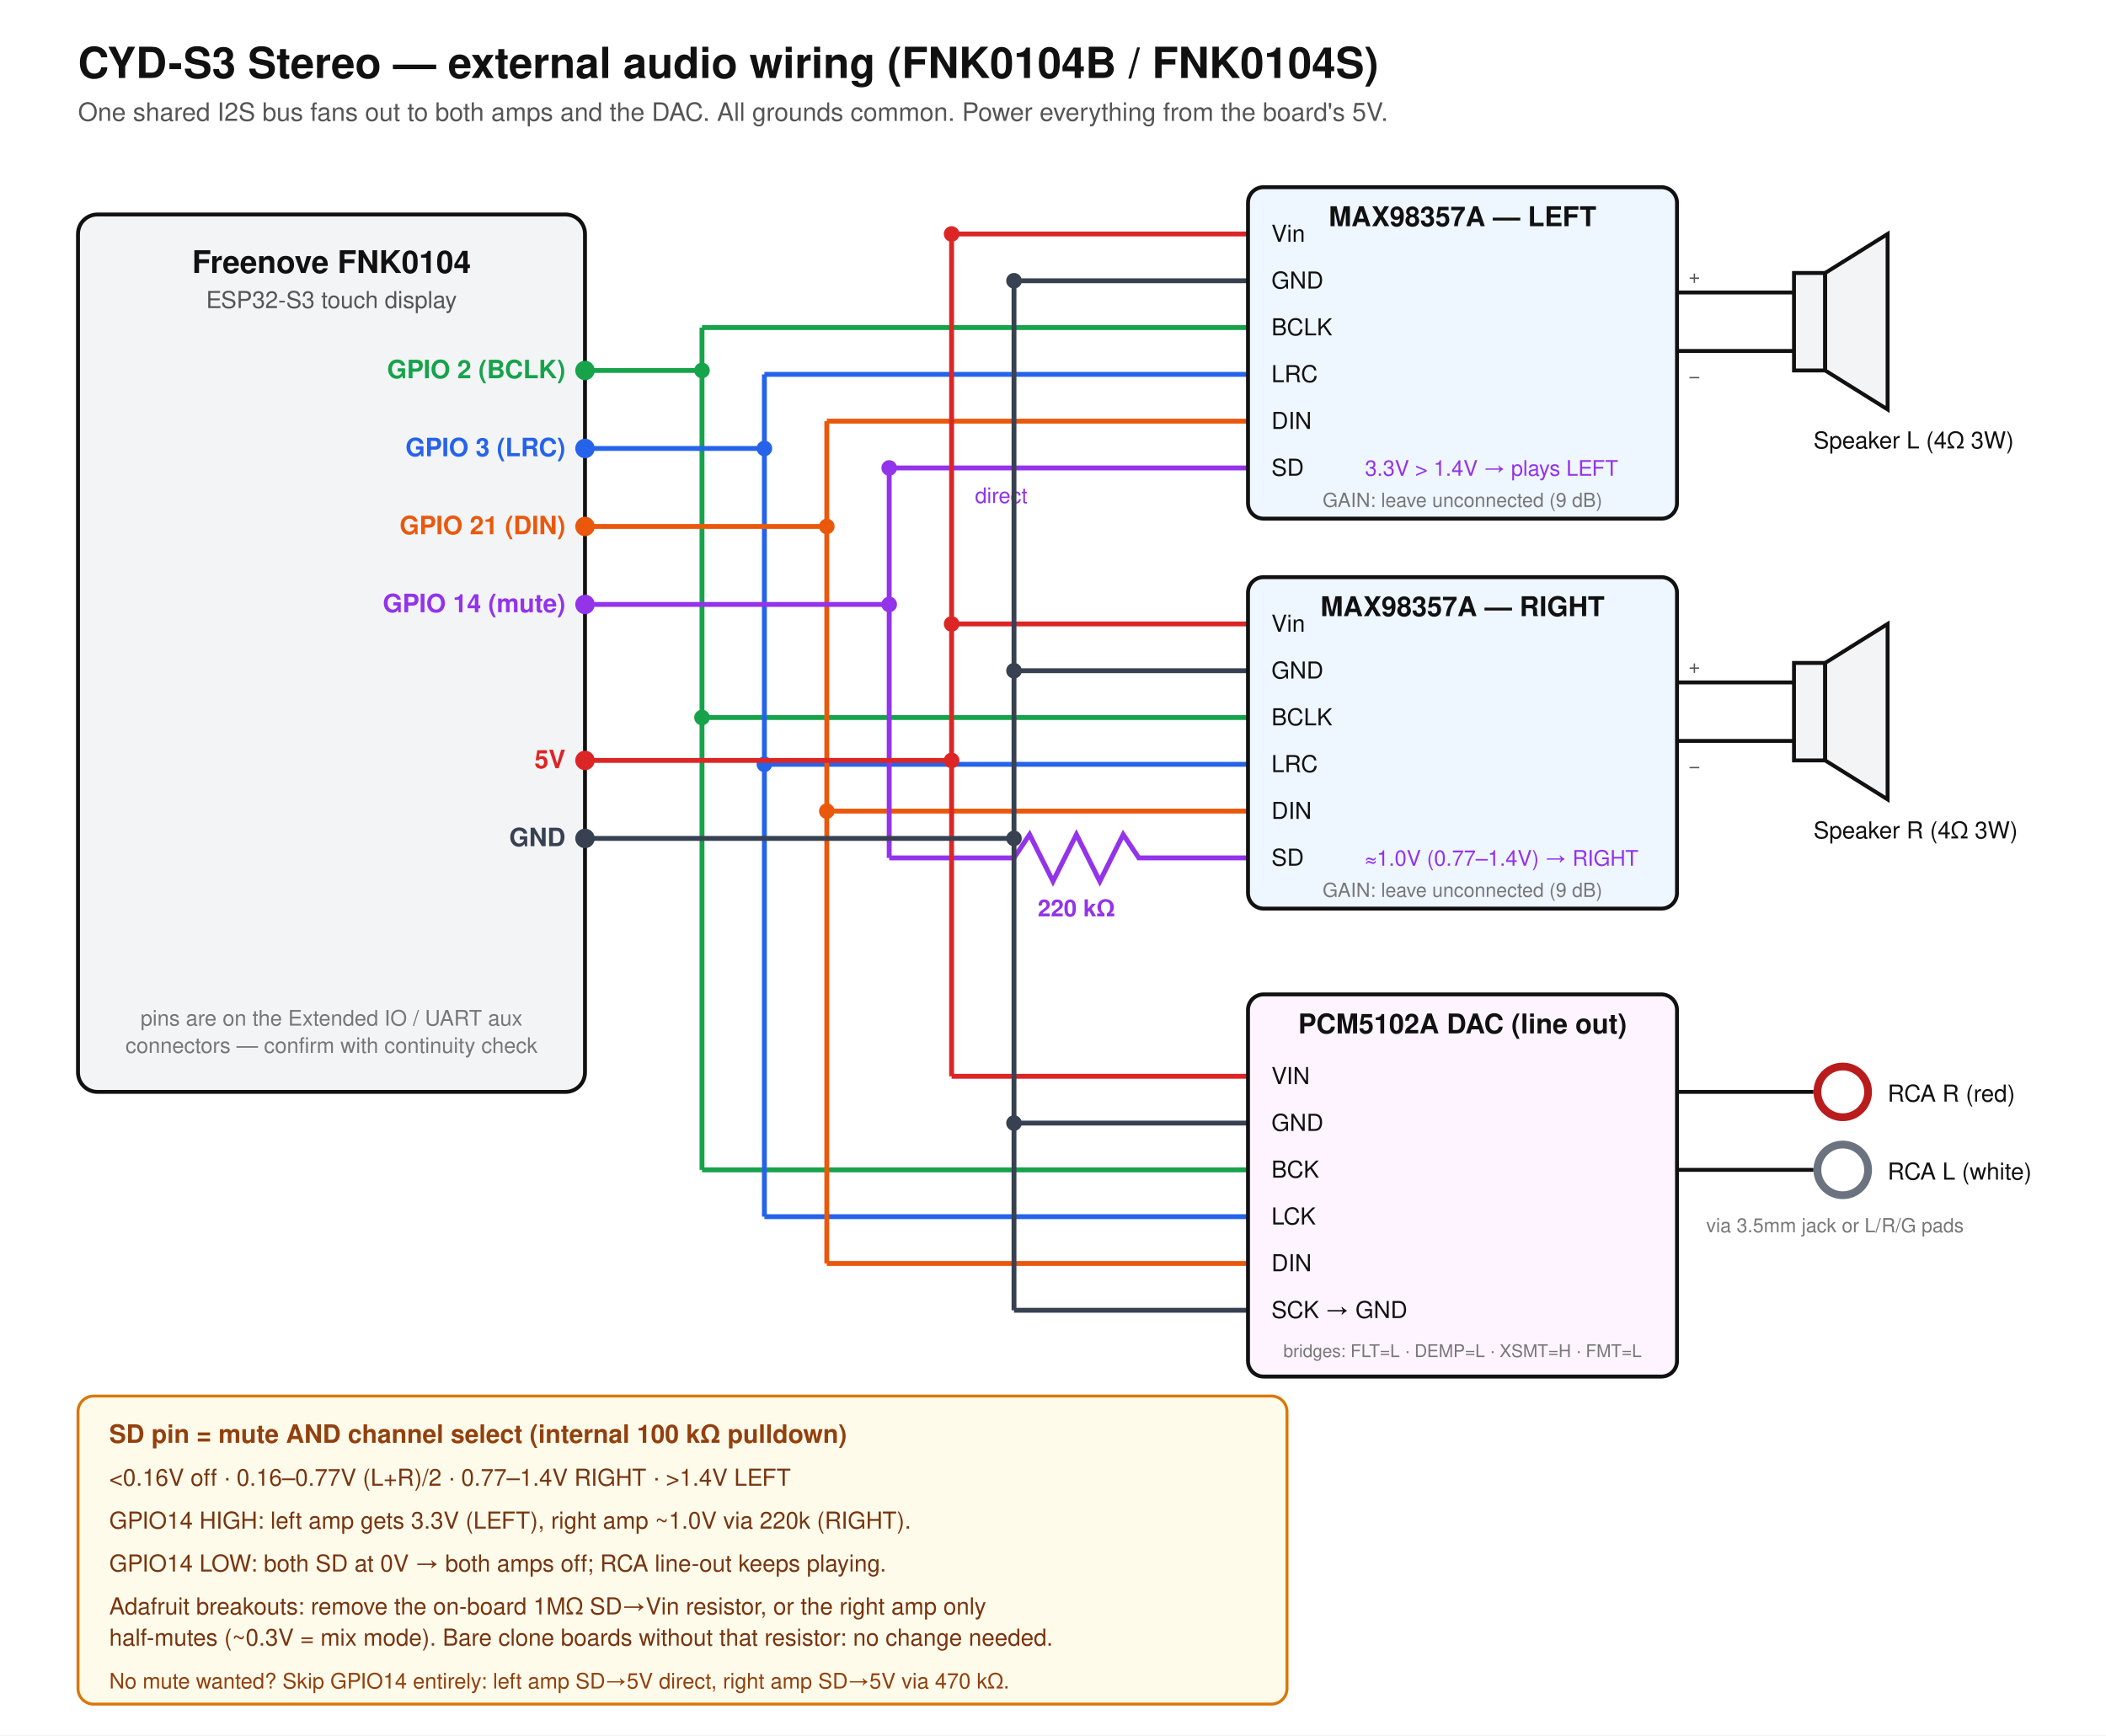
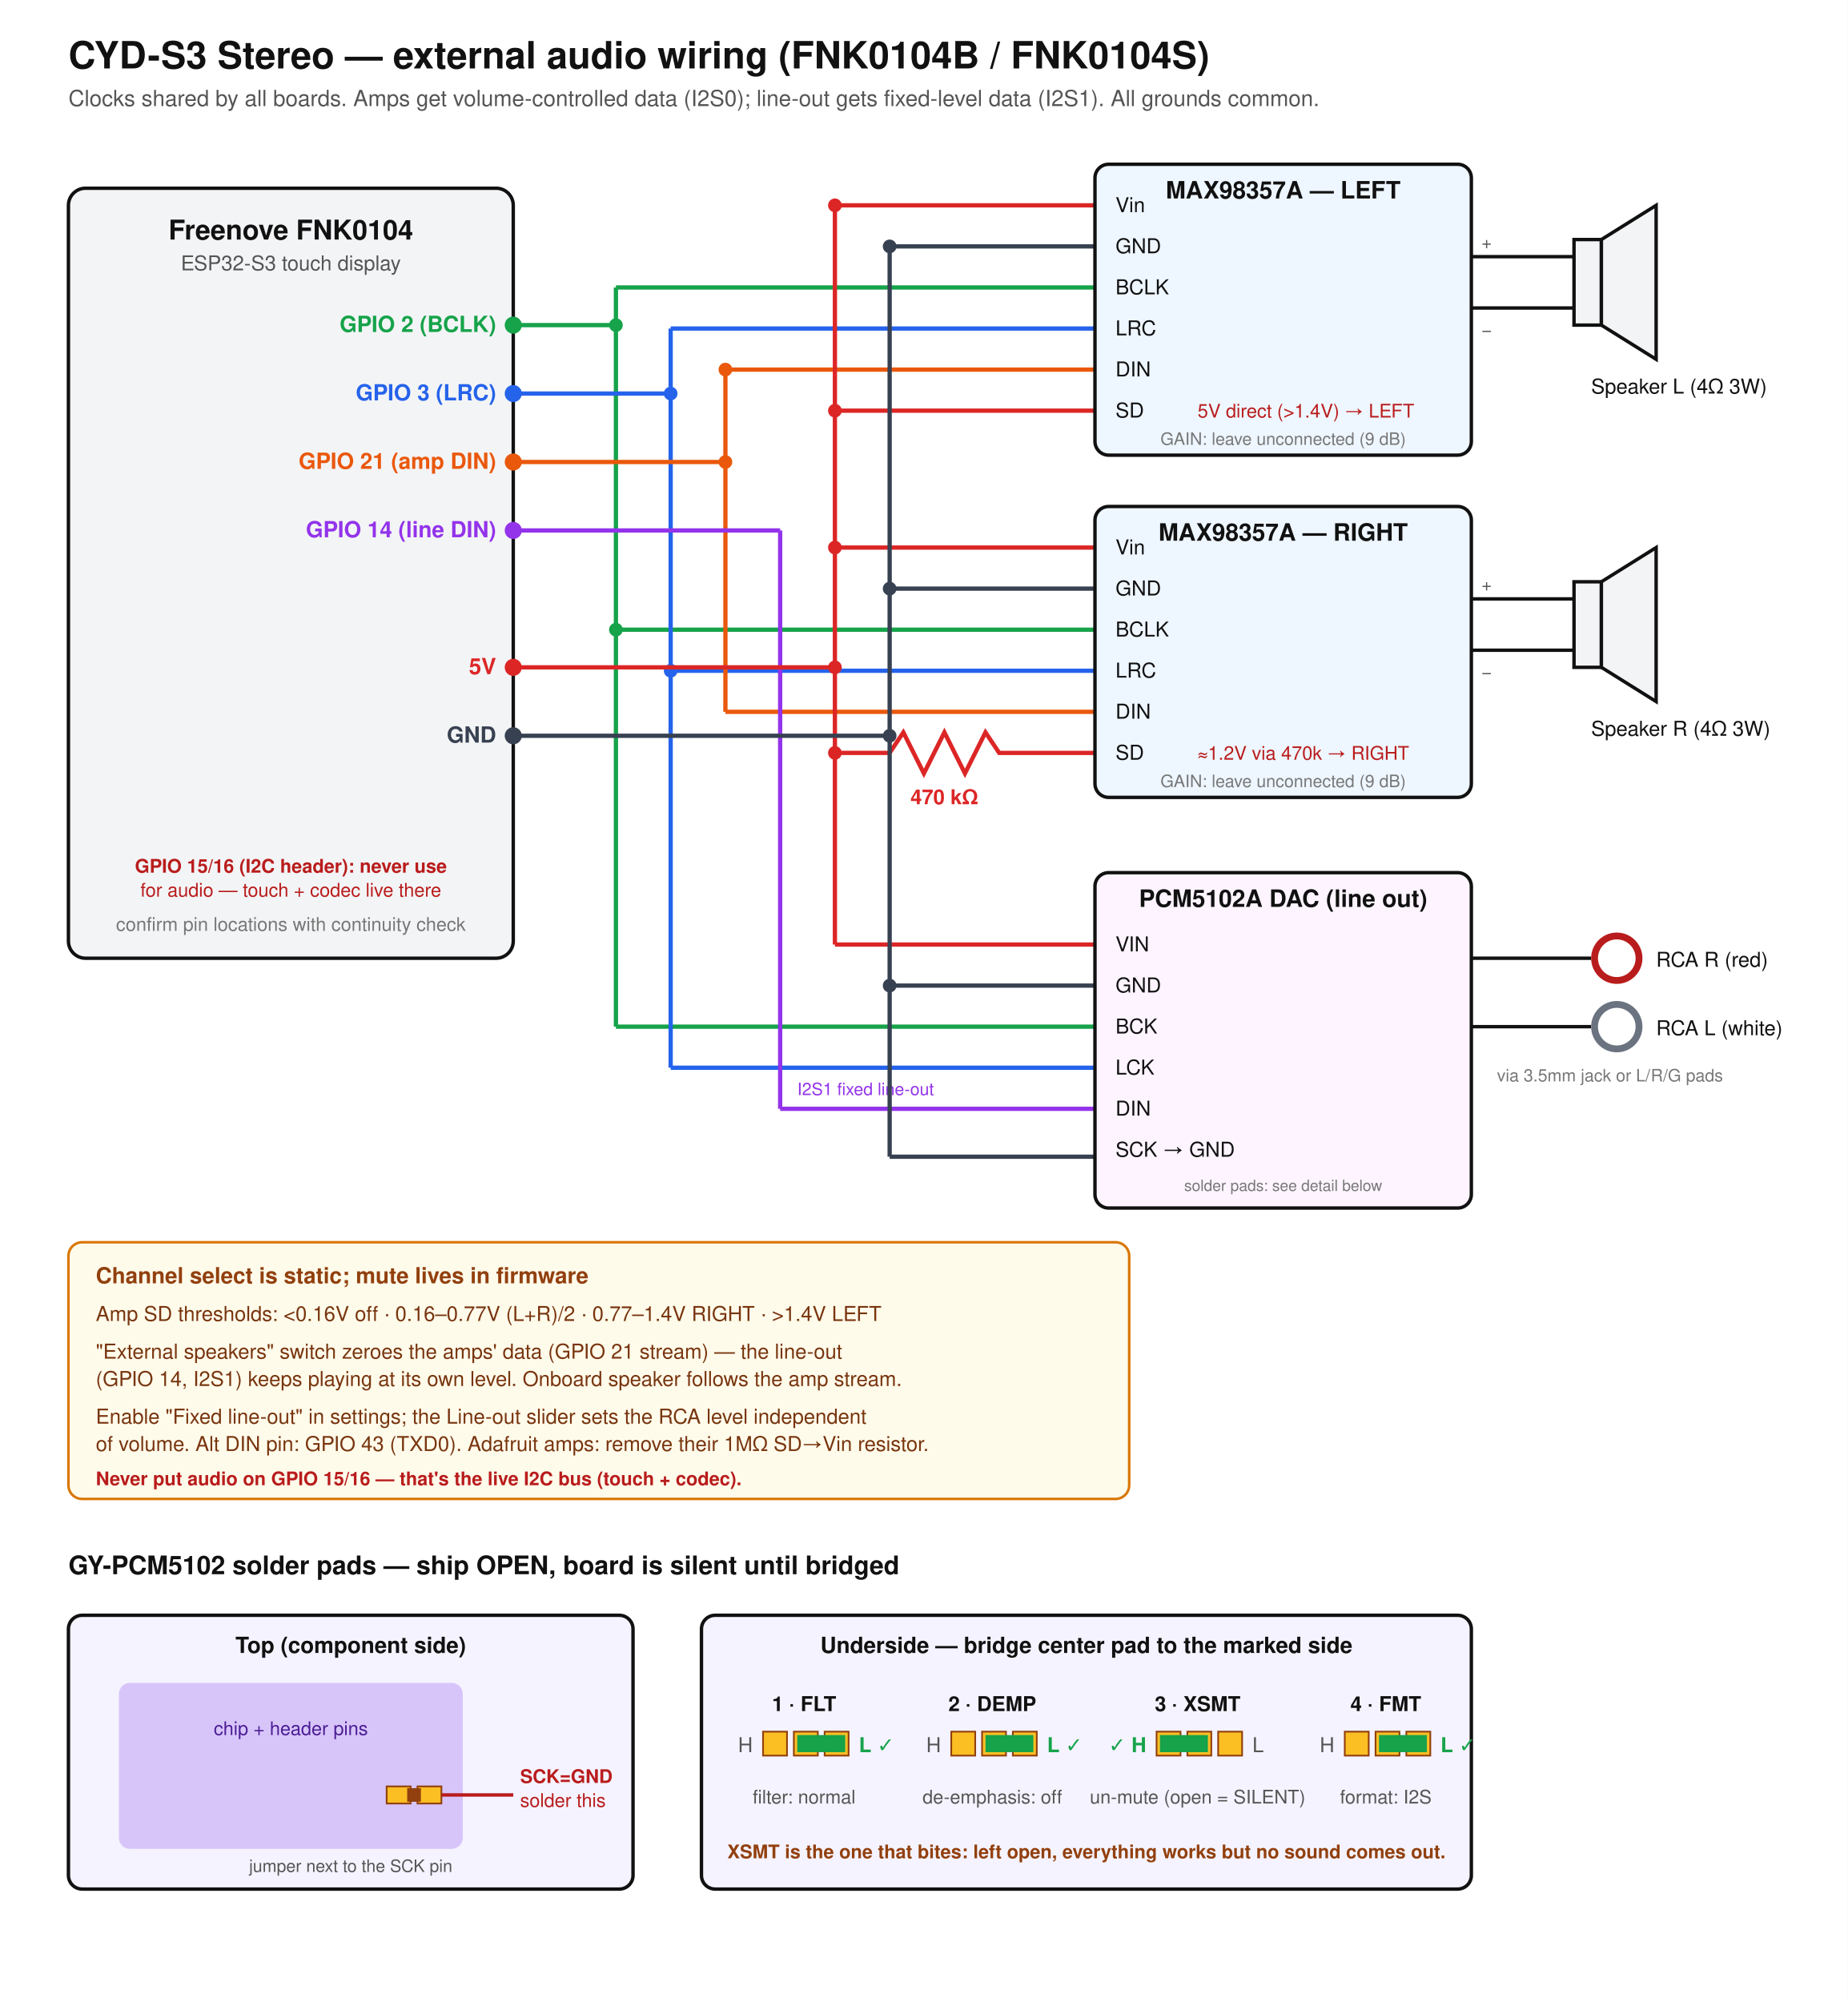
- <svg xmlns="http://www.w3.org/2000/svg" viewBox="0 0 1080 890" font-family="Helvetica, Arial, sans-serif">
-   <rect width="1080" height="890" fill="#ffffff" />
+ <svg xmlns="http://www.w3.org/2000/svg" viewBox="0 0 1080 1170" font-family="Helvetica, Arial, sans-serif">
+   <rect width="1080" height="1170" fill="#ffffff" />
  <text x="40" y="40" font-size="22" font-weight="bold" fill="#111">CYD-S3 Stereo — external audio wiring (FNK0104B / FNK0104S)</text>
-   <text x="40" y="62" font-size="13" fill="#555">One shared I2S bus fans out to both amps and the DAC. All grounds common. Power everything from the board's 5V.</text>
+   <text x="40" y="62" font-size="13" fill="#555">Clocks shared by all boards. Amps get volume-controlled data (I2S0); line-out gets fixed-level data (I2S1). All grounds common.</text>
  <rect x="40" y="110" width="260" height="450" rx="10" fill="#f3f4f6" stroke="#111" stroke-width="2" />
  <text x="170" y="140" font-size="16" font-weight="bold" text-anchor="middle" fill="#111">Freenove FNK0104</text>
  <text x="170" y="158" font-size="12" text-anchor="middle" fill="#555">ESP32-S3 touch display</text>
-   <text x="170" y="526" font-size="11" text-anchor="middle" fill="#777">pins are on the Extended IO / UART aux</text>
-   <text x="170" y="540" font-size="11" text-anchor="middle" fill="#777">connectors — confirm with continuity check</text>
+   <text x="170" y="510" font-size="11" text-anchor="middle" fill="#b91c1c" font-weight="bold">GPIO 15/16 (I2C header): never use</text>
+   <text x="170" y="524" font-size="11" text-anchor="middle" fill="#b91c1c">for audio — touch + codec live there</text>
+   <text x="170" y="544" font-size="11" text-anchor="middle" fill="#777">confirm pin locations with continuity check</text>
  <g font-size="13" font-weight="bold">
    <circle cx="300" cy="190" r="5" fill="#16a34a" />
    <text x="290" y="194" text-anchor="end" fill="#16a34a">GPIO 2  (BCLK)</text>
    <circle cx="300" cy="230" r="5" fill="#2563eb" />
    <text x="290" y="234" text-anchor="end" fill="#2563eb">GPIO 3  (LRC)</text>
    <circle cx="300" cy="270" r="5" fill="#ea580c" />
-     <text x="290" y="274" text-anchor="end" fill="#ea580c">GPIO 21 (DIN)</text>
+     <text x="290" y="274" text-anchor="end" fill="#ea580c">GPIO 21 (amp DIN)</text>
    <circle cx="300" cy="310" r="5" fill="#9333ea" />
-     <text x="290" y="314" text-anchor="end" fill="#9333ea">GPIO 14 (mute)</text>
+     <text x="290" y="314" text-anchor="end" fill="#9333ea">GPIO 14 (line DIN)</text>
    <circle cx="300" cy="390" r="5" fill="#dc2626" />
    <text x="290" y="394" text-anchor="end" fill="#dc2626">5V</text>
    <circle cx="300" cy="430" r="5" fill="#374151" />
    <text x="290" y="434" text-anchor="end" fill="#374151">GND</text>
  </g>
  <g stroke="#16a34a" stroke-width="2.5" fill="none">
    <polyline points="300,190 360,190" />
    <polyline points="360,168 360,600" />
    <polyline points="360,168 640,168" />
    <polyline points="360,368 640,368" />
    <polyline points="360,600 640,600" />
  </g>
  <g fill="#16a34a">
    <circle cx="360" cy="190" r="4" />
    <circle cx="360" cy="368" r="4" />
  </g>
  <g stroke="#2563eb" stroke-width="2.5" fill="none">
    <polyline points="300,230 392,230" />
    <polyline points="392,192 392,624" />
    <polyline points="392,192 640,192" />
    <polyline points="392,392 640,392" />
    <polyline points="392,624 640,624" />
  </g>
  <g fill="#2563eb">
    <circle cx="392" cy="230" r="4" />
    <circle cx="392" cy="392" r="4" />
  </g>
  <g stroke="#ea580c" stroke-width="2.5" fill="none">
    <polyline points="300,270 424,270" />
-     <polyline points="424,216 424,648" />
+     <polyline points="424,216 424,416" />
    <polyline points="424,216 640,216" />
    <polyline points="424,416 640,416" />
-     <polyline points="424,648 640,648" />
  </g>
  <g fill="#ea580c">
    <circle cx="424" cy="270" r="4" />
-     <circle cx="424" cy="416" r="4" />
+     <circle cx="424" cy="216" r="4" />
  </g>
  <g stroke="#9333ea" stroke-width="2.5" fill="none">
    <polyline points="300,310 456,310" />
-     <polyline points="456,240 456,440" />
-     <polyline points="456,240 640,240" />
-     <polyline points="456,440 520,440" />
-     <polyline points="520,440 528,428 540,452 552,428 564,452 576,428 584,440 640,440" />
-   </g>
-   <g fill="#9333ea">
-     <circle cx="456" cy="310" r="4" />
-     <circle cx="456" cy="240" r="4" />
-   </g>
-   <text x="552" y="470" font-size="12" font-weight="bold" fill="#9333ea" text-anchor="middle">220 kΩ</text>
-   <text x="500" y="258" font-size="11" fill="#9333ea">direct</text>
+     <polyline points="456,310 456,648" />
+     <polyline points="456,648 640,648" />
+   </g>
+   <text x="466" y="640" font-size="10" fill="#9333ea">I2S1 fixed line-out</text>
  <g stroke="#dc2626" stroke-width="2.5" fill="none">
    <polyline points="300,390 488,390" />
    <polyline points="488,120 488,552" />
    <polyline points="488,120 640,120" />
+     <polyline points="488,240 640,240" />
    <polyline points="488,320 640,320" />
+     <polyline points="488,440 520,440" />
+     <polyline points="520,440 528,428 540,452 552,428 564,452 576,428 584,440 640,440" />
    <polyline points="488,552 640,552" />
  </g>
  <g fill="#dc2626">
    <circle cx="488" cy="390" r="4" />
    <circle cx="488" cy="120" r="4" />
+     <circle cx="488" cy="240" r="4" />
    <circle cx="488" cy="320" r="4" />
-   </g>
+     <circle cx="488" cy="440" r="4" />
+   </g>
+   <text x="552" y="470" font-size="12" font-weight="bold" fill="#dc2626" text-anchor="middle">470 kΩ</text>
  <g stroke="#374151" stroke-width="2.5" fill="none">
    <polyline points="300,430 520,430" />
-     <polyline points="520,144 520,672" />
+     <polyline points="520,144 520,676" />
    <polyline points="520,144 640,144" />
    <polyline points="520,344 640,344" />
    <polyline points="520,576 640,576" />
-     <polyline points="520,672 640,672" />
+     <polyline points="520,676 640,676" />
  </g>
  <g fill="#374151">
    <circle cx="520" cy="430" r="4" />
    <circle cx="520" cy="144" r="4" />
    <circle cx="520" cy="344" r="4" />
    <circle cx="520" cy="576" r="4" />
  </g>
  <rect x="640" y="96" width="220" height="170" rx="8" fill="#eef6ff" stroke="#111" stroke-width="2" />
  <text x="750" y="116" font-size="14" font-weight="bold" text-anchor="middle" fill="#111">MAX98357A — LEFT</text>
  <g font-size="12" fill="#111">
    <text x="652" y="124">Vin</text>
    <text x="652" y="148">GND</text>
    <text x="652" y="172">BCLK</text>
    <text x="652" y="196">LRC</text>
    <text x="652" y="220">DIN</text>
    <text x="652" y="244">SD</text>
  </g>
-   <text x="700" y="244" font-size="11" fill="#9333ea">3.3V &gt; 1.4V → plays LEFT</text>
+   <text x="700" y="244" font-size="11" fill="#b91c1c">5V direct (&gt;1.4V) → LEFT</text>
  <text x="750" y="260" font-size="10" text-anchor="middle" fill="#777">GAIN: leave unconnected (9 dB)</text>
  <g stroke="#111" stroke-width="2" fill="none">
    <polyline points="860,150 920,150" />
    <polyline points="860,180 920,180" />
    <rect x="920" y="140" width="16" height="50" fill="#f3f4f6" />
    <polygon points="936,140 968,120 968,210 936,190" fill="#f3f4f6" />
  </g>
  <text x="930" y="230" font-size="12" fill="#111">Speaker L (4Ω 3W)</text>
  <text x="866" y="145" font-size="10" fill="#555">+</text>
  <text x="866" y="196" font-size="10" fill="#555">−</text>
  <rect x="640" y="296" width="220" height="170" rx="8" fill="#eef6ff" stroke="#111" stroke-width="2" />
  <text x="750" y="316" font-size="14" font-weight="bold" text-anchor="middle" fill="#111">MAX98357A — RIGHT</text>
  <g font-size="12" fill="#111">
    <text x="652" y="324">Vin</text>
    <text x="652" y="348">GND</text>
    <text x="652" y="372">BCLK</text>
    <text x="652" y="396">LRC</text>
    <text x="652" y="420">DIN</text>
    <text x="652" y="444">SD</text>
  </g>
-   <text x="700" y="444" font-size="11" fill="#9333ea">≈1.0V (0.77–1.4V) → RIGHT</text>
+   <text x="700" y="444" font-size="11" fill="#b91c1c">≈1.2V via 470k → RIGHT</text>
  <text x="750" y="460" font-size="10" text-anchor="middle" fill="#777">GAIN: leave unconnected (9 dB)</text>
  <g stroke="#111" stroke-width="2" fill="none">
    <polyline points="860,350 920,350" />
    <polyline points="860,380 920,380" />
    <rect x="920" y="340" width="16" height="50" fill="#f3f4f6" />
    <polygon points="936,340 968,320 968,410 936,390" fill="#f3f4f6" />
  </g>
  <text x="930" y="430" font-size="12" fill="#111">Speaker R (4Ω 3W)</text>
  <text x="866" y="345" font-size="10" fill="#555">+</text>
  <text x="866" y="396" font-size="10" fill="#555">−</text>
  <rect x="640" y="510" width="220" height="196" rx="8" fill="#fdf4ff" stroke="#111" stroke-width="2" />
  <text x="750" y="530" font-size="14" font-weight="bold" text-anchor="middle" fill="#111">PCM5102A DAC (line out)</text>
  <g font-size="12" fill="#111">
    <text x="652" y="556">VIN</text>
    <text x="652" y="580">GND</text>
    <text x="652" y="604">BCK</text>
    <text x="652" y="628">LCK</text>
    <text x="652" y="652">DIN</text>
    <text x="652" y="676">SCK → GND</text>
  </g>
-   <text x="750" y="696" font-size="9" text-anchor="middle" fill="#777">bridges: FLT=L · DEMP=L · XSMT=H · FMT=L</text>
+   <text x="750" y="696" font-size="9" text-anchor="middle" fill="#777">solder pads: see detail below</text>
  <g stroke="#111" stroke-width="2" fill="none">
    <polyline points="860,560 930,560" />
    <polyline points="860,600 930,600" />
  </g>
  <circle cx="945" cy="560" r="13" fill="#fff" stroke="#b91c1c" stroke-width="4" />
  <circle cx="945" cy="600" r="13" fill="#fff" stroke="#6b7280" stroke-width="4" />
  <text x="968" y="565" font-size="12" fill="#111">RCA R (red)</text>
  <text x="968" y="605" font-size="12" fill="#111">RCA L (white)</text>
  <text x="875" y="632" font-size="10" fill="#777">via 3.5mm jack or L/R/G pads</text>
-   <rect x="40" y="716" width="620" height="158" rx="8" fill="#fffbeb" stroke="#d97706" stroke-width="1.5" />
-   <text x="56" y="740" font-size="13" font-weight="bold" fill="#92400e">SD pin = mute AND channel select (internal 100 kΩ pulldown)</text>
+   <rect x="40" y="726" width="620" height="150" rx="8" fill="#fffbeb" stroke="#d97706" stroke-width="1.5" />
+   <text x="56" y="750" font-size="13" font-weight="bold" fill="#92400e">Channel select is static; mute lives in firmware</text>
  <g font-size="12" fill="#78350f">
-     <text x="56" y="762">&lt;0.16V off  ·  0.16–0.77V (L+R)/2  ·  0.77–1.4V RIGHT  ·  &gt;1.4V LEFT</text>
-     <text x="56" y="784">GPIO14 HIGH: left amp gets 3.3V (LEFT), right amp ~1.0V via 220k (RIGHT).</text>
-     <text x="56" y="806">GPIO14 LOW: both SD at 0V → both amps off; RCA line-out keeps playing.</text>
-     <text x="56" y="828">Adafruit breakouts: remove the on-board 1MΩ SD→Vin resistor, or the right amp only</text>
-     <text x="56" y="844">half-mutes (~0.3V = mix mode). Bare clone boards without that resistor: no change needed.</text>
-     <text x="56" y="866" font-size="11" fill="#92400e">No mute wanted? Skip GPIO14 entirely: left amp SD→5V direct, right amp SD→5V via 470 kΩ.</text>
-   </g>
+     <text x="56" y="772">Amp SD thresholds: &lt;0.16V off · 0.16–0.77V (L+R)/2 · 0.77–1.4V RIGHT · &gt;1.4V LEFT</text>
+     <text x="56" y="794">"External speakers" switch zeroes the amps' data (GPIO 21 stream) — the line-out</text>
+     <text x="56" y="810">(GPIO 14, I2S1) keeps playing at its own level. Onboard speaker follows the amp stream.</text>
+     <text x="56" y="832">Enable "Fixed line-out" in settings; the Line-out slider sets the RCA level independent</text>
+     <text x="56" y="848">of volume. Alt DIN pin: GPIO 43 (TXD0). Adafruit amps: remove their 1MΩ SD→Vin resistor.</text>
+     <text x="56" y="868" font-size="11" fill="#b91c1c" font-weight="bold">Never put audio on GPIO 15/16 — that's the live I2C bus (touch + codec).</text>
+   </g>
+   <text x="40" y="920" font-size="15" font-weight="bold" fill="#111">GY-PCM5102 solder pads — ship OPEN, board is silent until bridged</text>
+   <rect x="40" y="944" width="330" height="160" rx="8" fill="#f5f3ff" stroke="#111" stroke-width="2" />
+   <text x="205" y="966" font-size="13" font-weight="bold" text-anchor="middle" fill="#111">Top (component side)</text>
+   <rect x="70" y="984" width="200" height="96" rx="6" fill="#7c3aed" opacity="0.25" stroke="#7c3aed" />
+   <text x="170" y="1014" font-size="11" text-anchor="middle" fill="#4c1d95">chip + header pins</text>
+   <rect x="226" y="1044" width="14" height="10" fill="#fbbf24" stroke="#92400e" />
+   <rect x="244" y="1044" width="14" height="10" fill="#fbbf24" stroke="#92400e" />
+   <rect x="238" y="1045" width="8" height="8" fill="#92400e" />
+   <polyline points="258,1049 300,1049" stroke="#b91c1c" stroke-width="2" fill="none" />
+   <text x="304" y="1042" font-size="11" fill="#b91c1c" font-weight="bold">SCK=GND</text>
+   <text x="304" y="1056" font-size="11" fill="#b91c1c">solder this</text>
+   <text x="205" y="1094" font-size="10" text-anchor="middle" fill="#555">jumper next to the SCK pin</text>
+   <rect x="410" y="944" width="450" height="160" rx="8" fill="#f5f3ff" stroke="#111" stroke-width="2" />
+   <text x="635" y="966" font-size="13" font-weight="bold" text-anchor="middle" fill="#111">Underside — bridge center pad to the marked side</text>
+   <g font-size="12" fill="#111">
+     <text x="470" y="1000" text-anchor="middle" font-weight="bold">1 · FLT</text>
+     <text x="440" y="1024" text-anchor="end" fill="#555">H</text>
+     <rect x="446" y="1012" width="14" height="14" fill="#fbbf24" stroke="#92400e" />
+     <rect x="464" y="1012" width="14" height="14" fill="#fbbf24" stroke="#92400e" />
+     <rect x="482" y="1012" width="14" height="14" fill="#fbbf24" stroke="#92400e" />
+     <rect x="466" y="1014" width="28" height="10" fill="#16a34a" />
+     <text x="502" y="1024" fill="#16a34a" font-weight="bold">L ✓</text>
+     <text x="580" y="1000" text-anchor="middle" font-weight="bold">2 · DEMP</text>
+     <text x="550" y="1024" text-anchor="end" fill="#555">H</text>
+     <rect x="556" y="1012" width="14" height="14" fill="#fbbf24" stroke="#92400e" />
+     <rect x="574" y="1012" width="14" height="14" fill="#fbbf24" stroke="#92400e" />
+     <rect x="592" y="1012" width="14" height="14" fill="#fbbf24" stroke="#92400e" />
+     <rect x="576" y="1014" width="28" height="10" fill="#16a34a" />
+     <text x="612" y="1024" fill="#16a34a" font-weight="bold">L ✓</text>
+     <text x="700" y="1000" text-anchor="middle" font-weight="bold">3 · XSMT</text>
+     <text x="670" y="1024" text-anchor="end" fill="#16a34a" font-weight="bold">✓ H</text>
+     <rect x="676" y="1012" width="14" height="14" fill="#fbbf24" stroke="#92400e" />
+     <rect x="694" y="1012" width="14" height="14" fill="#fbbf24" stroke="#92400e" />
+     <rect x="712" y="1012" width="14" height="14" fill="#fbbf24" stroke="#92400e" />
+     <rect x="678" y="1014" width="28" height="10" fill="#16a34a" />
+     <text x="732" y="1024" fill="#555">L</text>
+     <text x="810" y="1000" text-anchor="middle" font-weight="bold">4 · FMT</text>
+     <text x="780" y="1024" text-anchor="end" fill="#555">H</text>
+     <rect x="786" y="1012" width="14" height="14" fill="#fbbf24" stroke="#92400e" />
+     <rect x="804" y="1012" width="14" height="14" fill="#fbbf24" stroke="#92400e" />
+     <rect x="822" y="1012" width="14" height="14" fill="#fbbf24" stroke="#92400e" />
+     <rect x="806" y="1014" width="28" height="10" fill="#16a34a" />
+     <text x="842" y="1024" fill="#16a34a" font-weight="bold">L ✓</text>
+   </g>
+   <g font-size="11" fill="#555">
+     <text x="470" y="1054" text-anchor="middle">filter: normal</text>
+     <text x="580" y="1054" text-anchor="middle">de-emphasis: off</text>
+     <text x="700" y="1054" text-anchor="middle">un-mute (open = SILENT)</text>
+     <text x="810" y="1054" text-anchor="middle">format: I2S</text>
+   </g>
+   <text x="635" y="1086" font-size="11" text-anchor="middle" fill="#92400e" font-weight="bold">XSMT is the one that bites: left open, everything works but no sound comes out.</text>
</svg>
